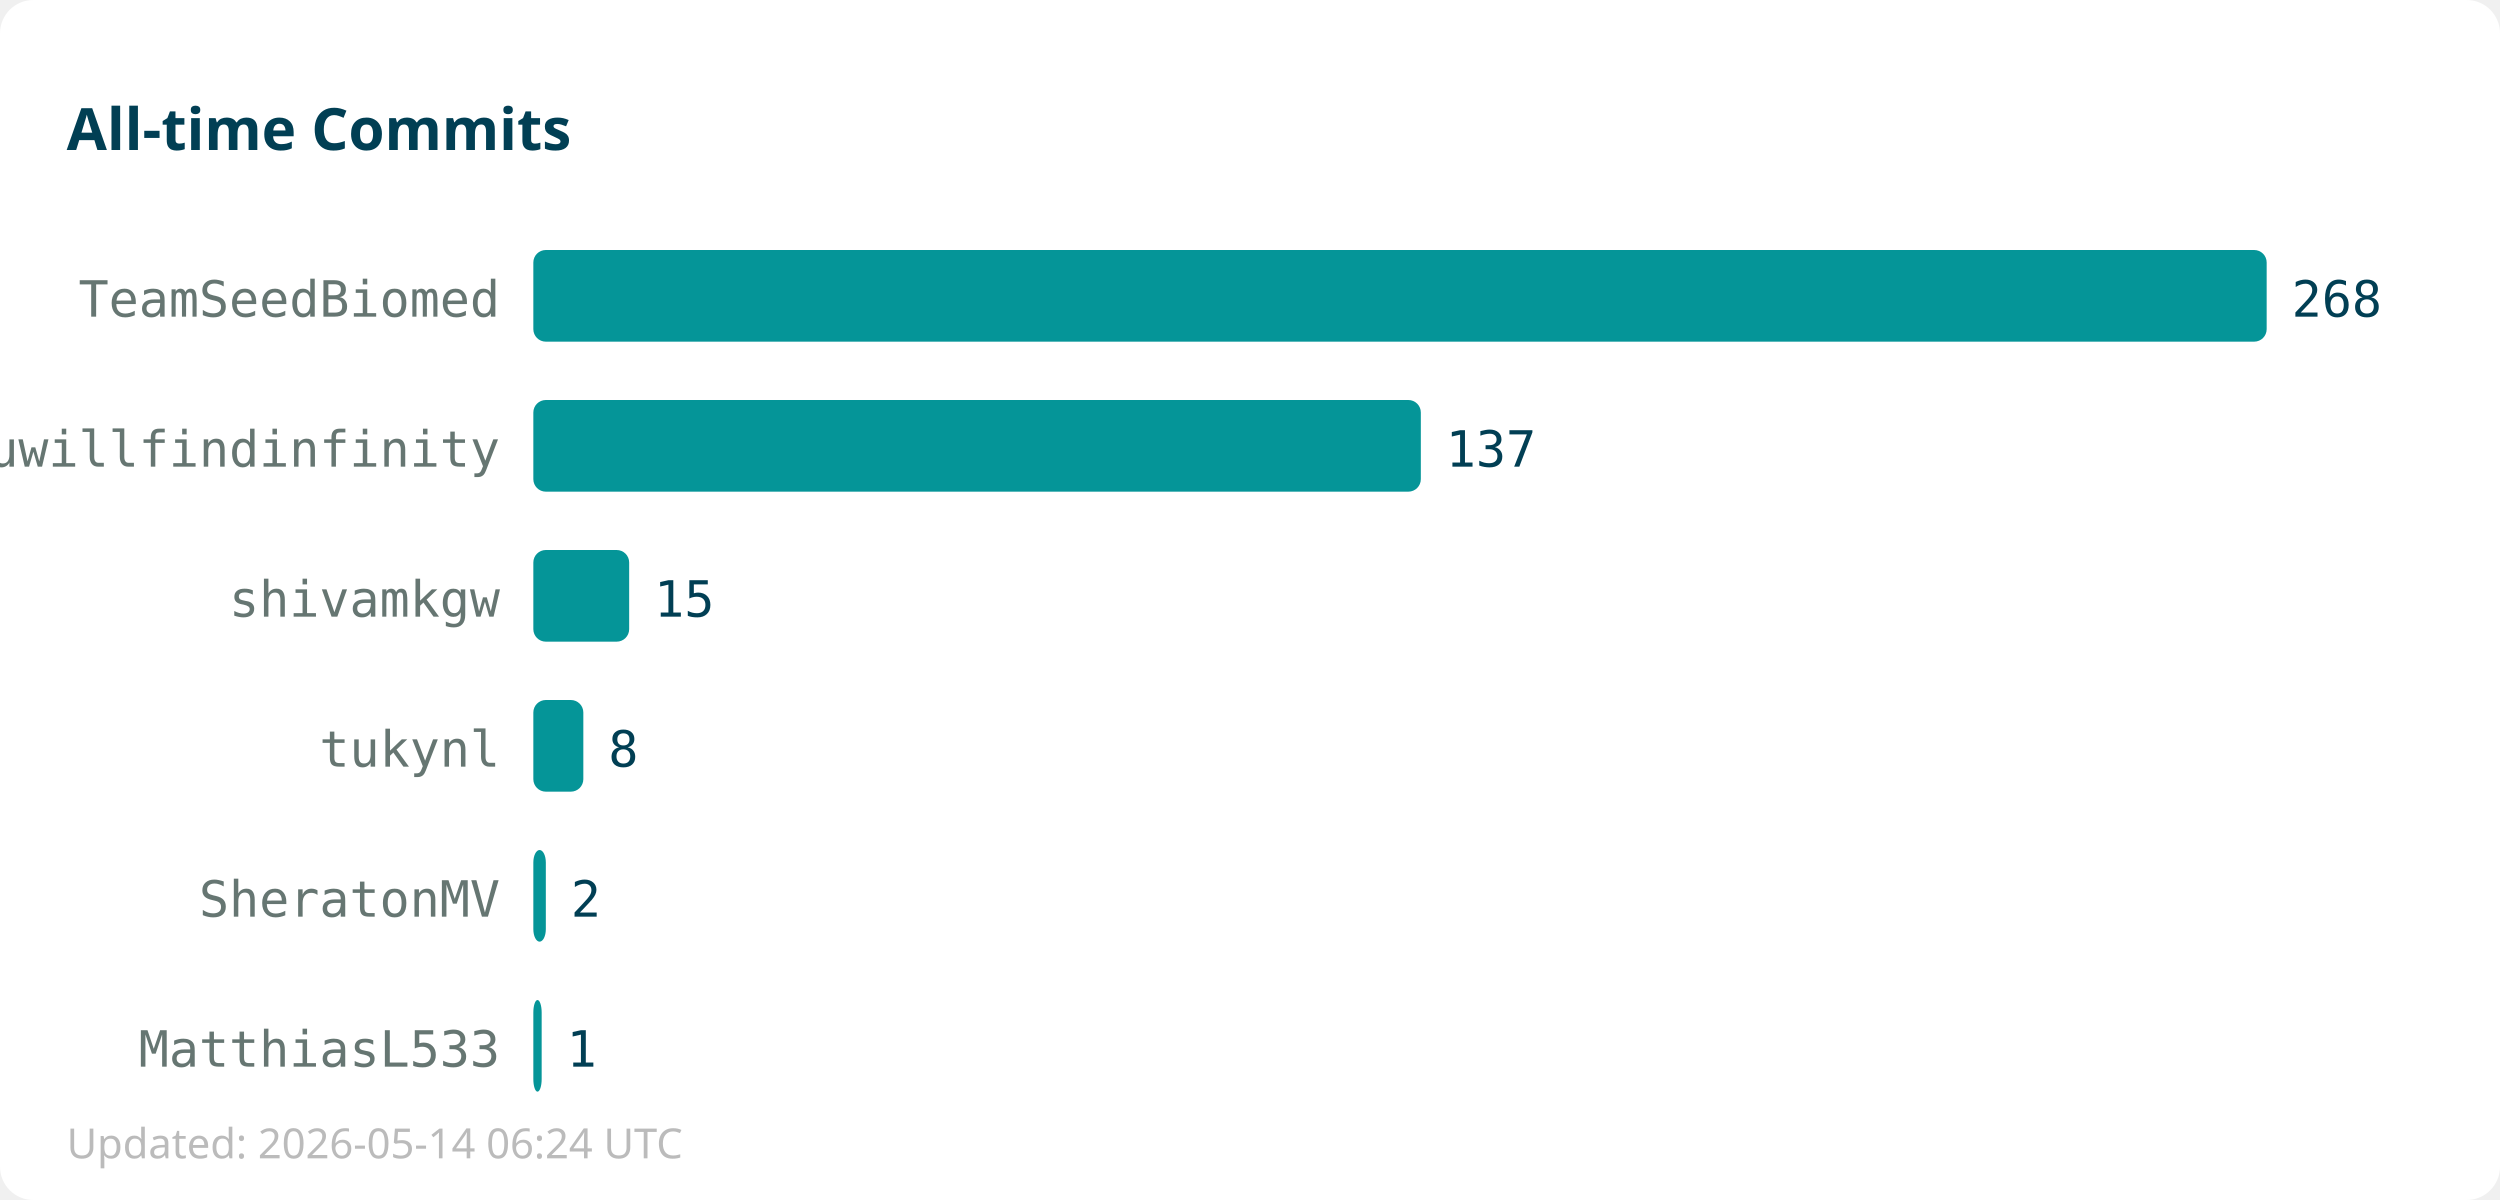
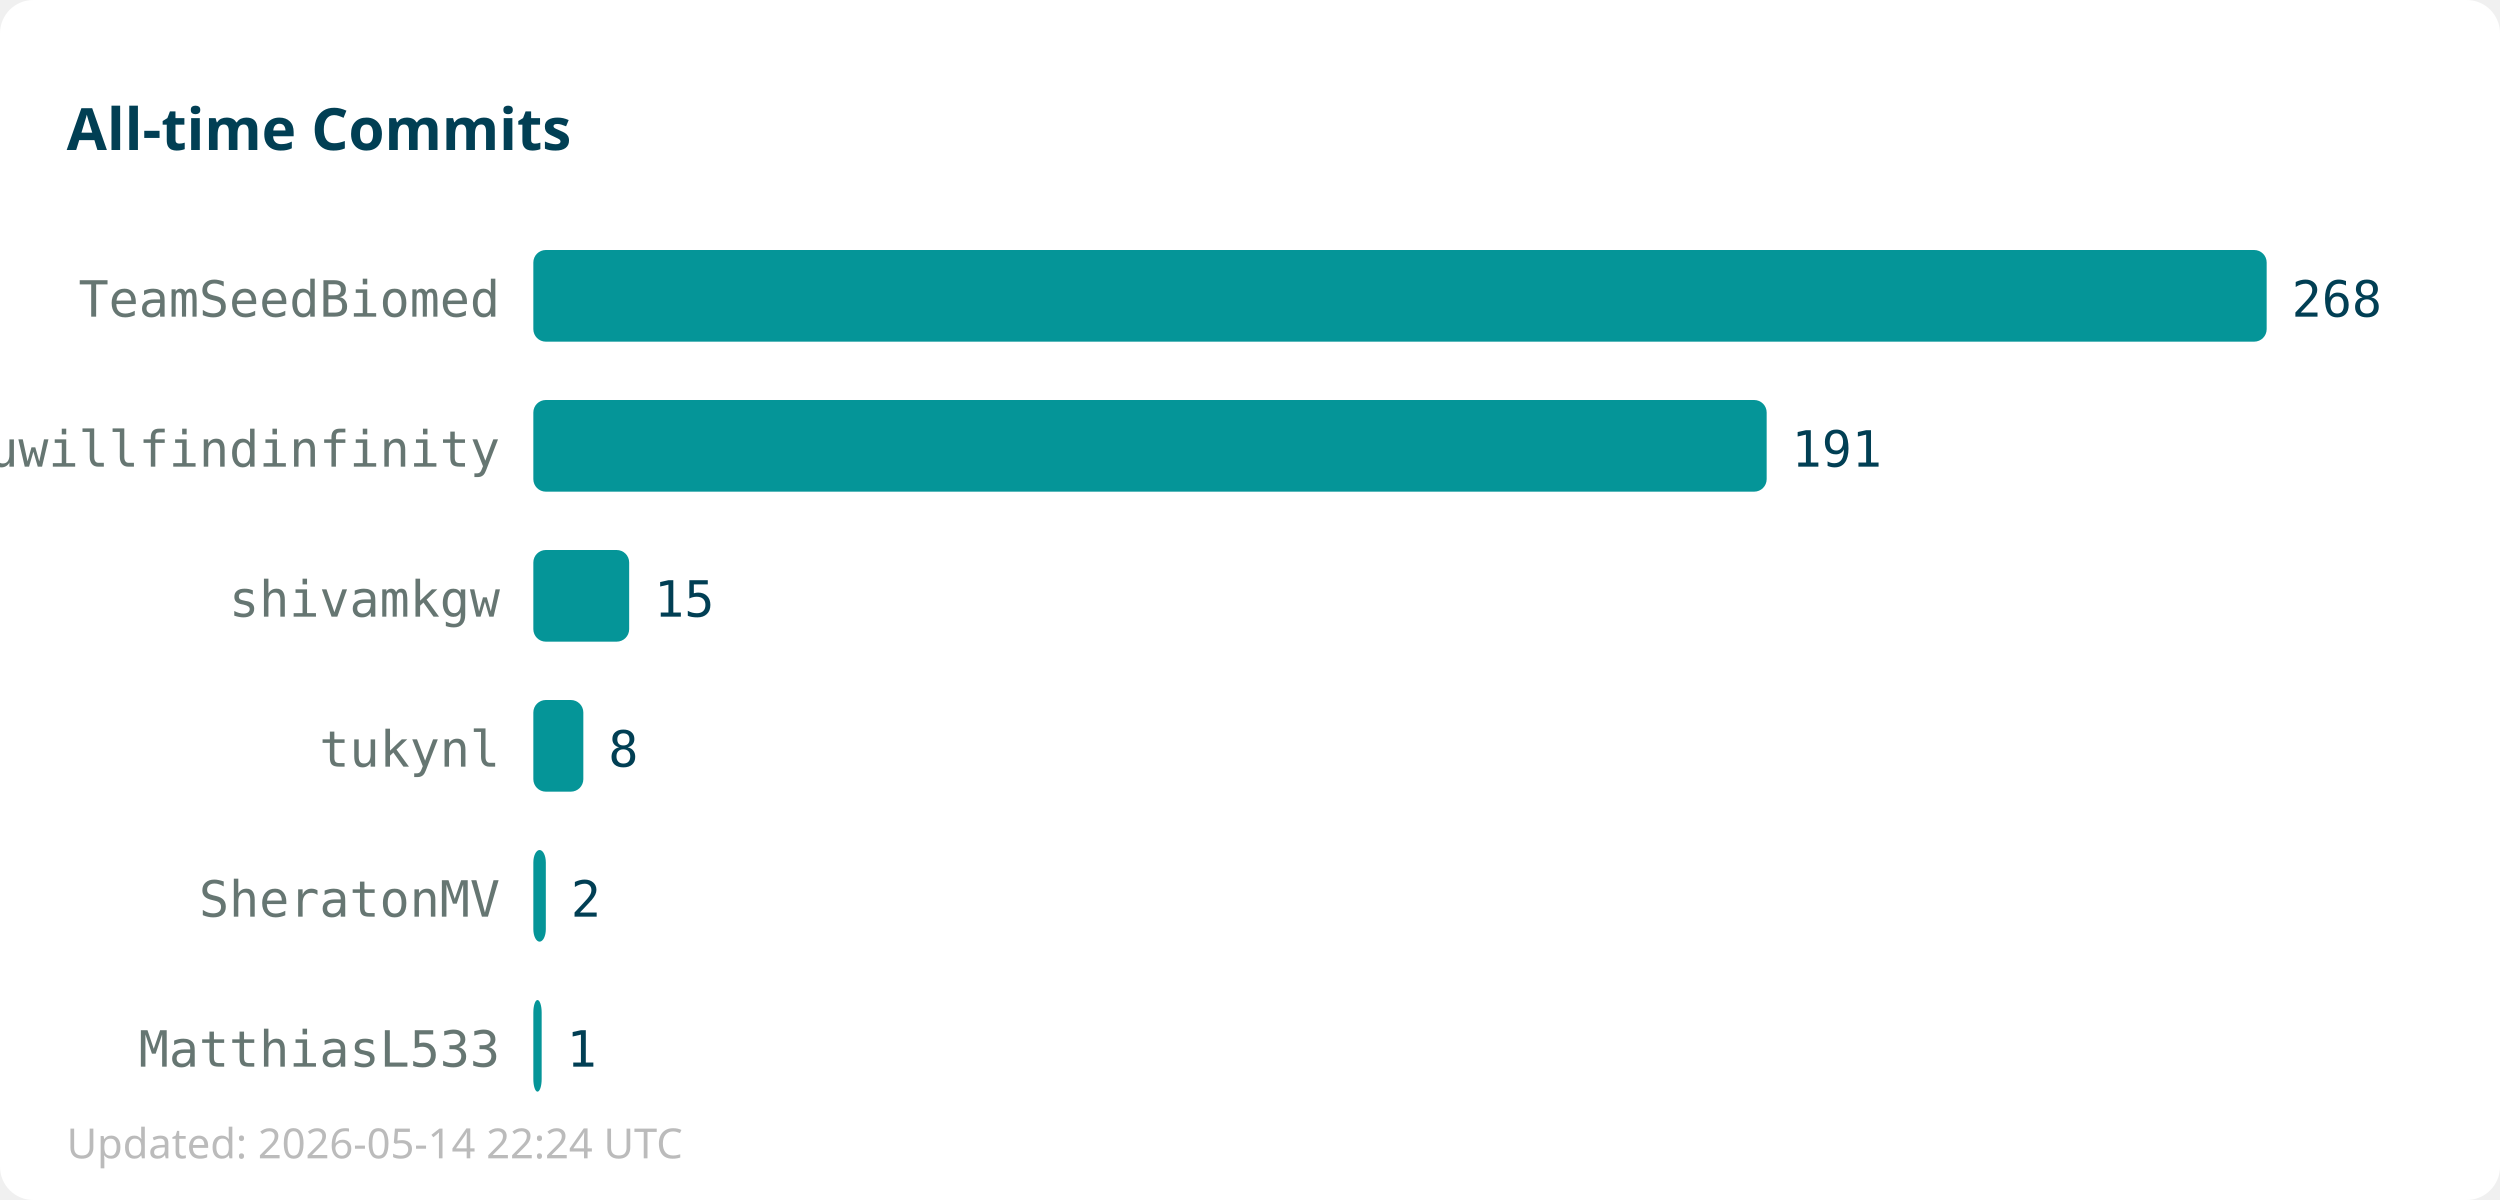
<svg xmlns="http://www.w3.org/2000/svg" width="600" height="288">
  <rect width="600" height="288" fill="#ffffff" rx="8" />
  <text x="16" y="36" font-family="sans-serif" font-size="14" font-weight="bold" fill="#013f54">All-time Commits</text>
  <text x="120" y="76" text-anchor="end" font-family="monospace" font-size="12" fill="#667672">TeamSeedBiomed</text>
  <rect x="128" y="60" width="416" height="22" fill="#059598" rx="3" />
  <text x="550" y="76" font-family="monospace" font-size="12" fill="#013f54">268</text>
  <text x="120" y="112" text-anchor="end" font-family="monospace" font-size="12" fill="#667672">youwillfindinfinity</text>
-   <rect x="128" y="96" width="213" height="22" fill="#059598" rx="3" />
-   <text x="347" y="112" font-family="monospace" font-size="12" fill="#013f54">137</text>
+   <rect x="128" y="96" width="296" height="22" fill="#059598" rx="3" />
+   <text x="430" y="112" font-family="monospace" font-size="12" fill="#013f54">191</text>
  <text x="120" y="148" text-anchor="end" font-family="monospace" font-size="12" fill="#667672">shivamkgw</text>
  <rect x="128" y="132" width="23" height="22" fill="#059598" rx="3" />
  <text x="157" y="148" font-family="monospace" font-size="12" fill="#013f54">15</text>
  <text x="120" y="184" text-anchor="end" font-family="monospace" font-size="12" fill="#667672">tukynl</text>
  <rect x="128" y="168" width="12" height="22" fill="#059598" rx="3" />
  <text x="146" y="184" font-family="monospace" font-size="12" fill="#013f54">8</text>
  <text x="120" y="220" text-anchor="end" font-family="monospace" font-size="12" fill="#667672">SheratonMV</text>
  <rect x="128" y="204" width="3" height="22" fill="#059598" rx="3" />
  <text x="137" y="220" font-family="monospace" font-size="12" fill="#013f54">2</text>
  <text x="120" y="256" text-anchor="end" font-family="monospace" font-size="12" fill="#667672">MatthiasL533</text>
  <rect x="128" y="240" width="2" height="22" fill="#059598" rx="3" />
  <text x="136" y="256" font-family="monospace" font-size="12" fill="#013f54">1</text>
-   <text x="16" y="278" font-family="sans-serif" font-size="10" fill="#bbbbbb">Updated: 2026-05-14 06:24 UTC</text>
+   <text x="16" y="278" font-family="sans-serif" font-size="10" fill="#bbbbbb">Updated: 2026-05-14 22:24 UTC</text>
</svg>
